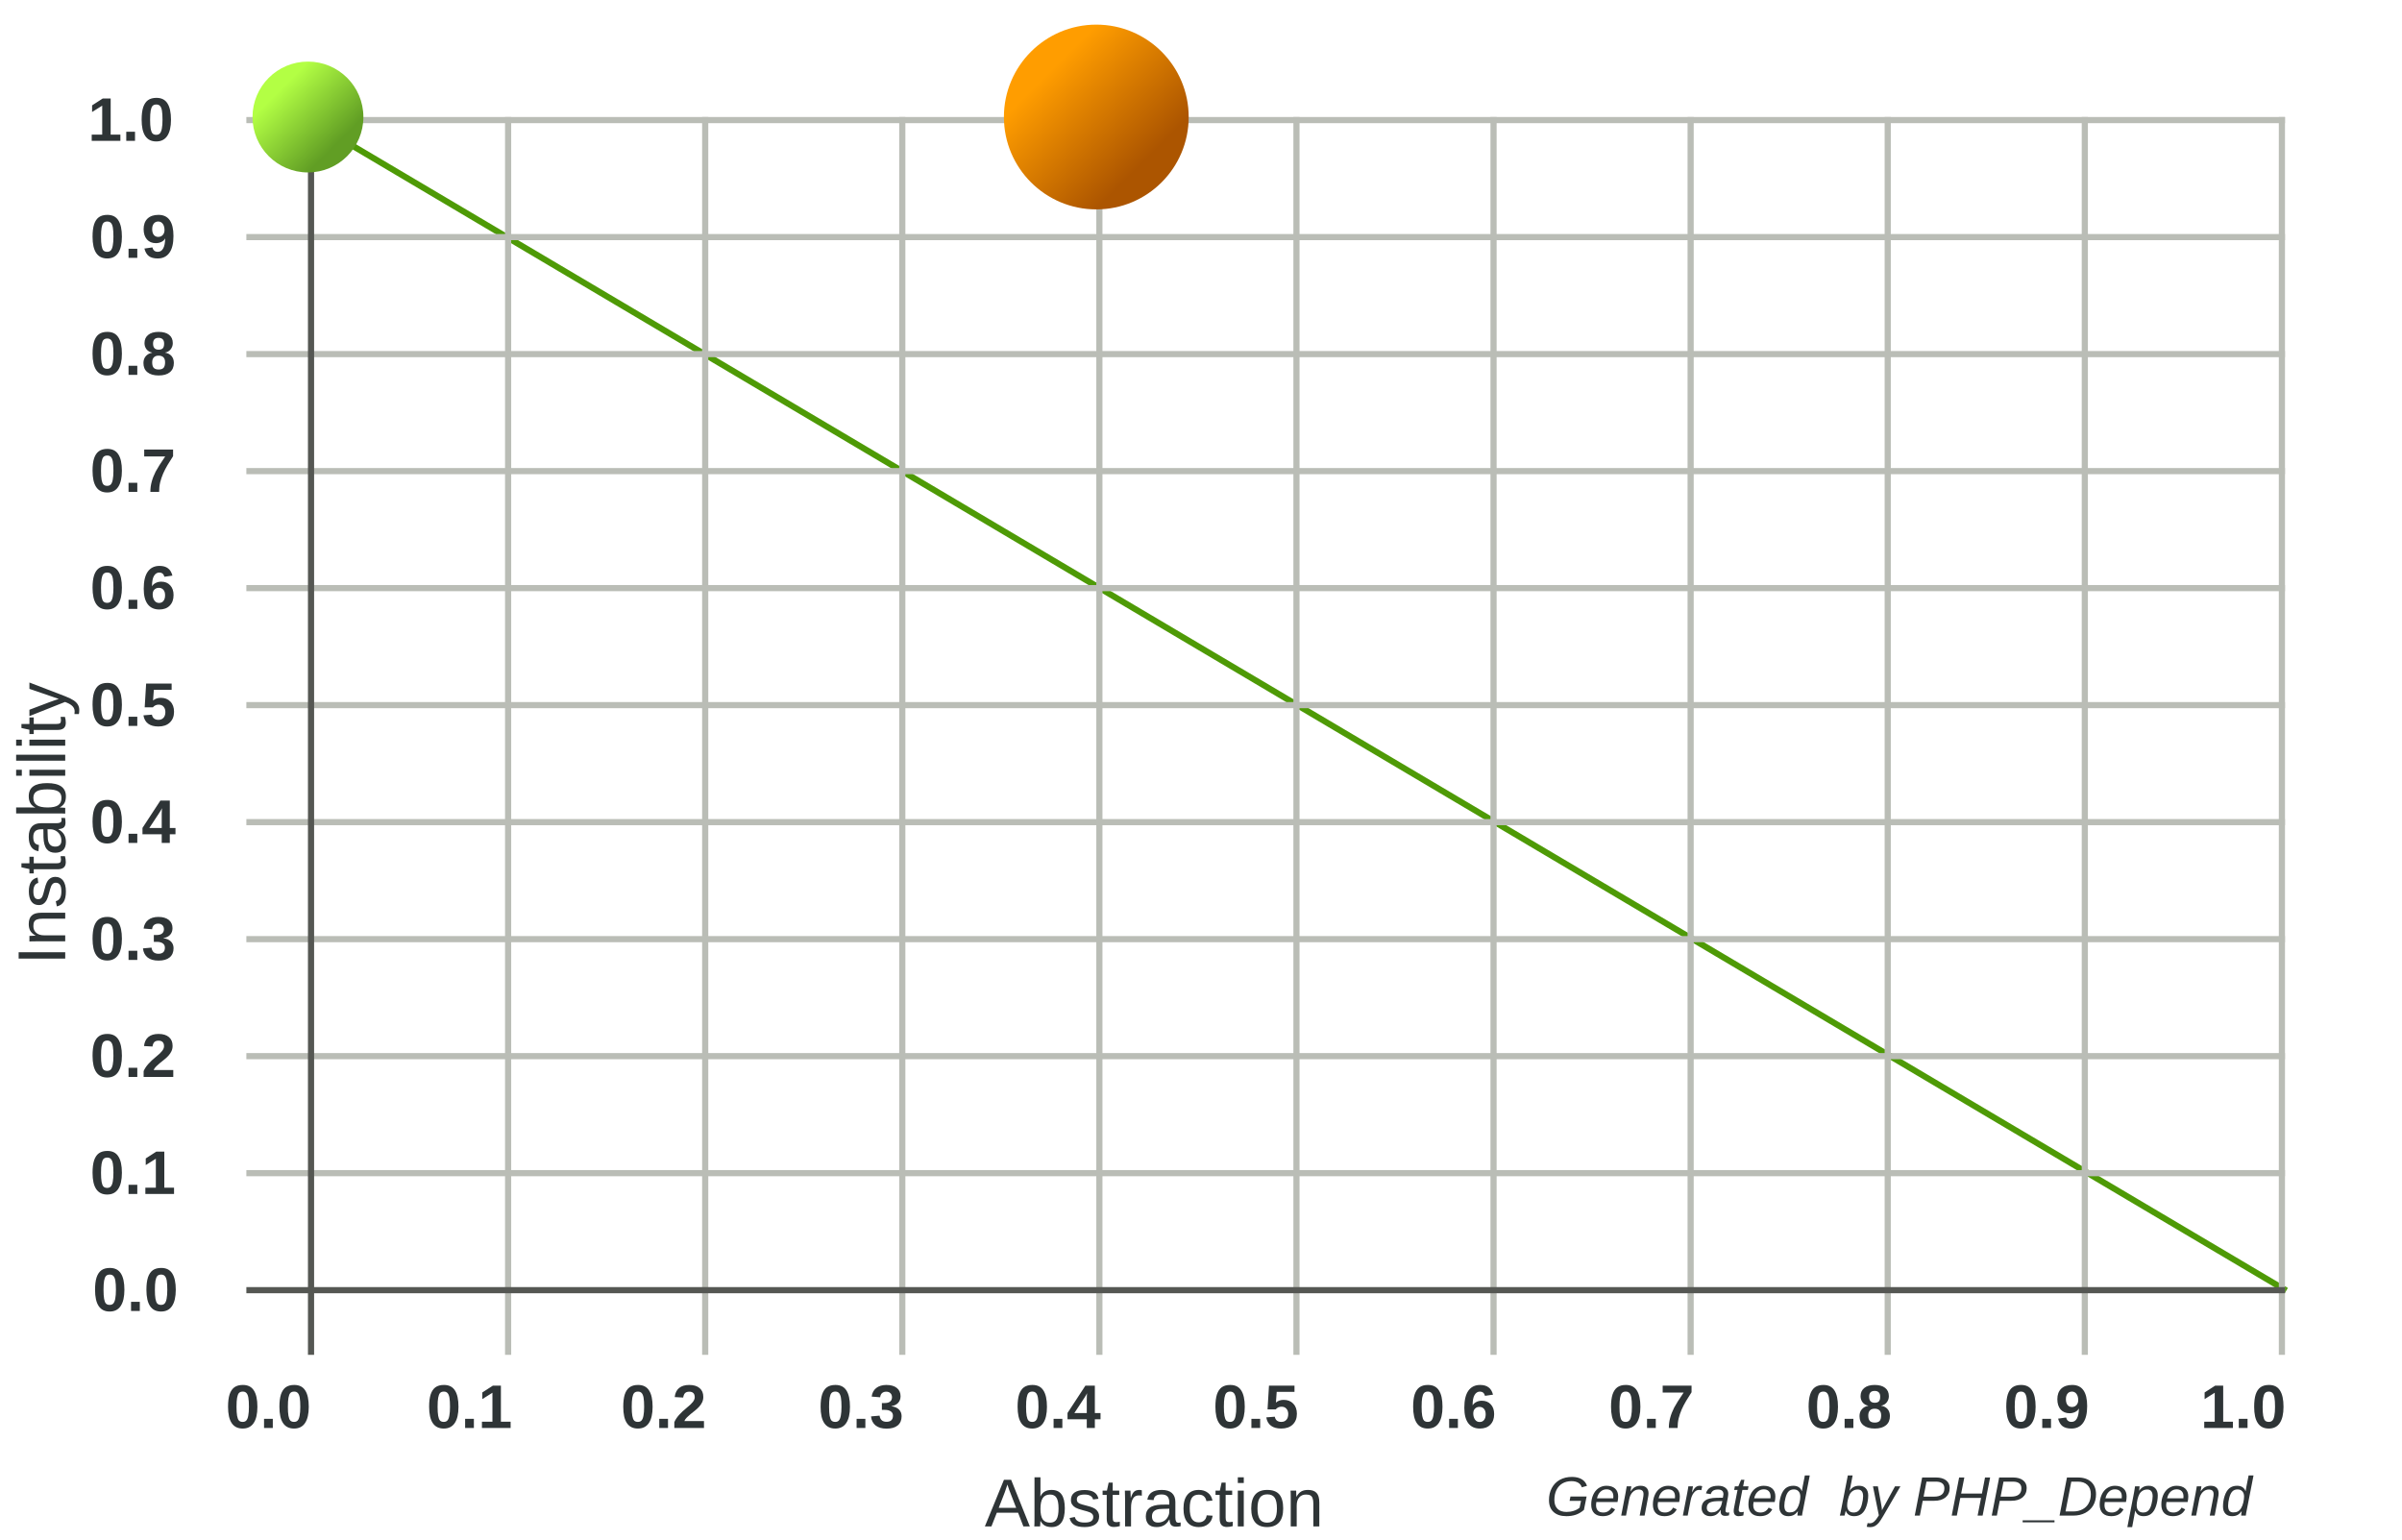
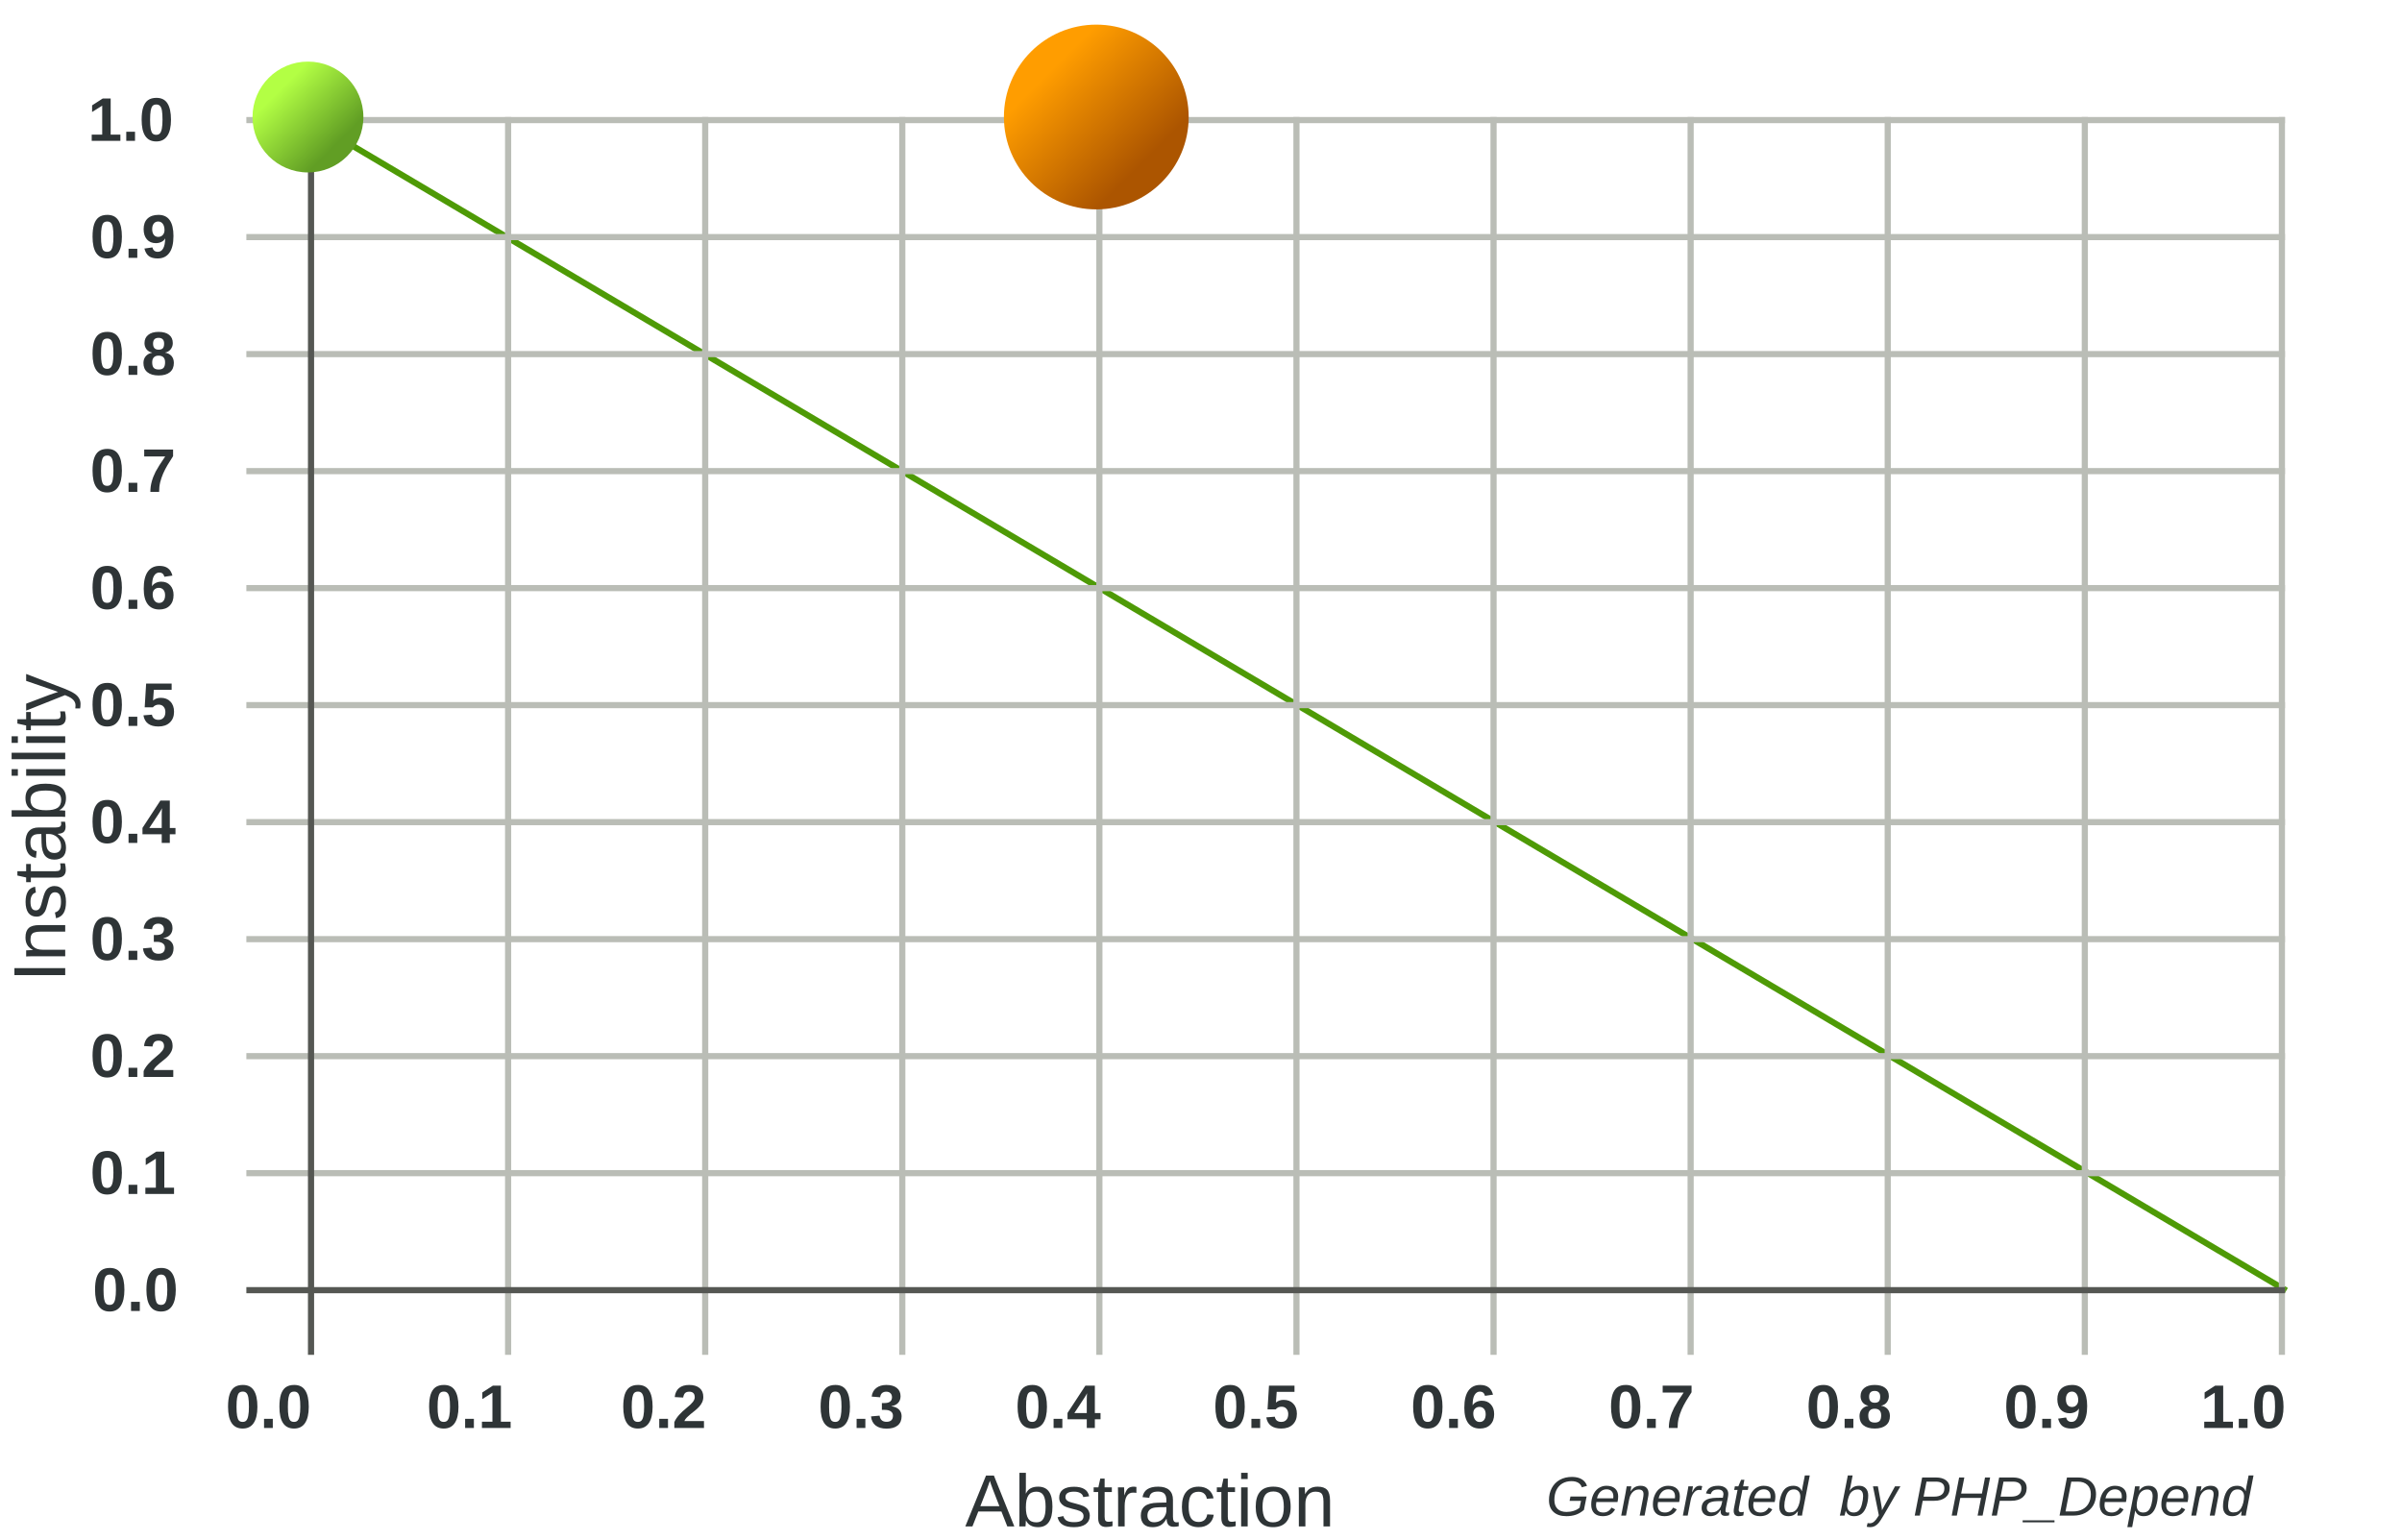
<svg xmlns="http://www.w3.org/2000/svg" xmlns:xlink="http://www.w3.org/1999/xlink" width="390" height="250" id="svg2924" version="1.0">
  <defs id="defs2926">
    <linearGradient id="Definition_LinearGradient_76_64_78_66_b3ff4400_619e2400">
      <stop offset="0" style="stop-color: #b3ff44; stop-opacity: 1.00;" id="stop24" />
      <stop offset="1" style="stop-color: #619e24; stop-opacity: 1.00;" id="stop26" />
    </linearGradient>
    <linearGradient xlink:href="#Definition_LinearGradient_76_64_78_66_b3ff4400_619e2400" id="linearGradient2905" gradientUnits="userSpaceOnUse" x1="76.37" y1="64.293" x2="78.855" y2="66.779" />
    <linearGradient id="Definition_LinearGradient_318_84_320_87_ff9d0000_ac550000">
      <stop offset="0" style="stop-color: #ff9d00; stop-opacity: 1.00;" id="stop156" />
      <stop offset="1" style="stop-color: #ac5500; stop-opacity: 1.00;" id="stop158" />
    </linearGradient>
    <linearGradient xlink:href="#Definition_LinearGradient_318_84_320_87_ff9d0000_ac550000" id="jdepend.bad.gradient" gradientUnits="userSpaceOnUse" x1="0" y1="15" x2="15" y2="30" />
    <linearGradient xlink:href="#Definition_LinearGradient_76_64_78_66_b3ff4400_619e2400" id="jdepend.good.gradient" gradientUnits="userSpaceOnUse" x1="0" y1="15" x2="15" y2="30" />
  </defs>
  <g id="layer1" xml:id="jdepend.layer">
    <rect style="opacity:1;fill:#4e9a06;fill-opacity:1;stroke:none;stroke-width:1;stroke-miterlimit:4;stroke-dasharray:none;stroke-opacity:1" id="rect4614" width="373" height="1" x="53.196" y="-9.294" transform="matrix(0.8604851,0.5094756,-0.5094738,0.8604862,0,0)" />
    <rect style="opacity:1;fill:#babdb6;fill-opacity:1;stroke:none;stroke-width:1;stroke-miterlimit:4;stroke-dasharray:none;stroke-opacity:1" id="rect4464" width="1" height="201" x="82" y="19" rx="0" ry="0" />
    <rect style="opacity:1;fill:#babdb6;fill-opacity:1;stroke:none;stroke-width:1;stroke-miterlimit:4;stroke-dasharray:none;stroke-opacity:1" id="rect4466" width="1" height="201" x="114" y="19" rx="0" ry="0" />
    <rect style="opacity:1;fill:#babdb6;fill-opacity:1;stroke:none;stroke-width:1;stroke-miterlimit:4;stroke-dasharray:none;stroke-opacity:1" id="rect4468" width="1" height="201" x="146" y="19" rx="0" ry="0" />
    <rect style="opacity:1;fill:#babdb6;fill-opacity:1;stroke:none;stroke-width:1;stroke-miterlimit:4;stroke-dasharray:none;stroke-opacity:1" id="rect4470" width="1" height="201" x="178" y="19" rx="0" ry="0" />
    <rect style="opacity:1;fill:#babdb6;fill-opacity:1;stroke:none;stroke-width:1;stroke-miterlimit:4;stroke-dasharray:none;stroke-opacity:1" id="rect4472" width="1" height="201" x="210" y="19" rx="0" ry="0" />
    <rect style="opacity:1;fill:#babdb6;fill-opacity:1;stroke:none;stroke-width:1;stroke-miterlimit:4;stroke-dasharray:none;stroke-opacity:1" id="rect4474" width="1" height="201" x="242" y="19" rx="0" ry="0" />
    <rect style="opacity:1;fill:#babdb6;fill-opacity:1;stroke:none;stroke-width:1;stroke-miterlimit:4;stroke-dasharray:none;stroke-opacity:1" id="rect4476" width="1" height="201" x="274" y="19" rx="0" ry="0" />
    <rect style="opacity:1;fill:#babdb6;fill-opacity:1;stroke:none;stroke-width:1;stroke-miterlimit:4;stroke-dasharray:none;stroke-opacity:1" id="rect4478" width="1" height="201" x="306" y="19" rx="0" ry="0" />
    <rect style="opacity:1;fill:#babdb6;fill-opacity:1;stroke:none;stroke-width:1;stroke-miterlimit:4;stroke-dasharray:none;stroke-opacity:1" id="rect4480" width="1" height="201" x="338" y="19" rx="0" ry="0" />
    <rect style="opacity:1;fill:#babdb6;fill-opacity:1;stroke:none;stroke-width:1;stroke-miterlimit:4;stroke-dasharray:none;stroke-opacity:1" id="rect4482" width="1" height="201" x="370" y="19" rx="0" ry="0" />
    <rect style="opacity:1;fill:#babdb6;fill-opacity:1;stroke:none;stroke-width:1;stroke-miterlimit:4;stroke-dasharray:none;stroke-opacity:1" id="rect4484" width="331" height="1" x="40" y="19" />
    <rect style="opacity:1;fill:#babdb6;fill-opacity:1;stroke:none;stroke-width:1;stroke-miterlimit:4;stroke-dasharray:none;stroke-opacity:1" id="rect4486" width="331" height="1" x="40" y="57" />
    <rect style="opacity:1;fill:#babdb6;fill-opacity:1;stroke:none;stroke-width:1;stroke-miterlimit:4;stroke-dasharray:none;stroke-opacity:1" id="rect4488" width="331" height="1" x="40" y="38" />
    <rect style="opacity:1;fill:#babdb6;fill-opacity:1;stroke:none;stroke-width:1;stroke-miterlimit:4;stroke-dasharray:none;stroke-opacity:1" id="rect4490" width="331" height="1" x="40" y="76" />
    <rect style="opacity:1;fill:#babdb6;fill-opacity:1;stroke:none;stroke-width:1;stroke-miterlimit:4;stroke-dasharray:none;stroke-opacity:1" id="rect4492" width="331" height="1" x="40" y="95" />
    <rect style="opacity:1;fill:#babdb6;fill-opacity:1;stroke:none;stroke-width:1;stroke-miterlimit:4;stroke-dasharray:none;stroke-opacity:1" id="rect4494" width="331" height="1" x="40" y="133" />
    <rect style="opacity:1;fill:#babdb6;fill-opacity:1;stroke:none;stroke-width:1;stroke-miterlimit:4;stroke-dasharray:none;stroke-opacity:1" id="rect4496" width="331" height="1" x="40" y="114" />
    <rect style="opacity:1;fill:#babdb6;fill-opacity:1;stroke:none;stroke-width:1;stroke-miterlimit:4;stroke-dasharray:none;stroke-opacity:1" id="rect4498" width="331" height="1" x="40" y="152" />
    <rect style="opacity:1;fill:#babdb6;fill-opacity:1;stroke:none;stroke-width:1;stroke-miterlimit:4;stroke-dasharray:none;stroke-opacity:1" id="rect4500" width="331" height="1" x="40" y="171" />
    <rect style="opacity:1;fill:#babdb6;fill-opacity:1;stroke:none;stroke-width:1;stroke-miterlimit:4;stroke-dasharray:none;stroke-opacity:1" id="rect4502" width="331" height="1" x="40" y="190" />
    <rect style="opacity:1;fill:#555753;fill-opacity:1;stroke:none;stroke-width:1;stroke-miterlimit:4;stroke-dasharray:none;stroke-opacity:1" id="rect4504" width="331" height="1" x="40" y="209" />
    <rect style="opacity:1;fill:#555753;fill-opacity:1;stroke:none;stroke-width:1;stroke-miterlimit:4;stroke-dasharray:none;stroke-opacity:1" id="rect4462" width="1" height="201" x="50" y="19" rx="0" ry="0" />
    <text xml:space="preserve" style="font-size:10px;font-style:normal;font-variant:normal;font-weight:bold;font-stretch:normal;text-align:center;text-anchor:middle;fill:#2e3436;fill-opacity:1;stroke:none;stroke-width:1px;stroke-linecap:butt;stroke-linejoin:miter;stroke-opacity:1;font-family:Arial;" x="83.181" y="231.873" id="text4506">
      <tspan id="tspan4508" x="83.181" y="231.873">0.1</tspan>
    </text>
    <text xml:space="preserve" style="font-size:10px;font-style:normal;font-variant:normal;font-weight:bold;font-stretch:normal;text-align:center;text-anchor:middle;fill:#2e3436;fill-opacity:1;stroke:none;stroke-width:1px;stroke-linecap:butt;stroke-linejoin:miter;stroke-opacity:1;font-family:Arial;" x="114.701" y="231.873" id="text4510">
      <tspan id="tspan4512" x="114.701" y="231.873">0.2</tspan>
    </text>
    <text xml:space="preserve" style="font-size:10px;font-style:normal;font-variant:normal;font-weight:bold;font-stretch:normal;text-align:center;text-anchor:middle;fill:#2e3436;fill-opacity:1;stroke:none;stroke-width:1px;stroke-linecap:butt;stroke-linejoin:miter;stroke-opacity:1;font-family:Arial;" x="242.953" y="231.873" id="text4514">
      <tspan id="tspan4516" x="242.953" y="231.873">0.6</tspan>
    </text>
    <text xml:space="preserve" style="font-size:10px;font-style:normal;font-variant:normal;font-weight:bold;font-stretch:normal;text-align:center;text-anchor:middle;fill:#2e3436;fill-opacity:1;stroke:none;stroke-width:1px;stroke-linecap:butt;stroke-linejoin:miter;stroke-opacity:1;font-family:Arial;" x="210.845" y="231.873" id="text4518">
      <tspan id="tspan4520" x="210.845" y="231.873">0.5</tspan>
    </text>
    <text xml:space="preserve" style="font-size:10px;font-style:normal;font-variant:normal;font-weight:bold;font-stretch:normal;text-align:center;text-anchor:middle;fill:#2e3436;fill-opacity:1;stroke:none;stroke-width:1px;stroke-linecap:butt;stroke-linejoin:miter;stroke-opacity:1;font-family:Arial;" x="178.727" y="231.873" id="text4522">
      <tspan id="tspan4524" x="178.727" y="231.873">0.4</tspan>
    </text>
    <text xml:space="preserve" style="font-size:10px;font-style:normal;font-variant:normal;font-weight:bold;font-stretch:normal;text-align:center;text-anchor:middle;fill:#2e3436;fill-opacity:1;stroke:none;stroke-width:1px;stroke-linecap:butt;stroke-linejoin:miter;stroke-opacity:1;font-family:Arial;" x="146.746" y="231.873" id="text4526">
      <tspan id="tspan4528" x="146.746" y="231.873">0.3</tspan>
    </text>
    <text xml:space="preserve" style="font-size:10px;font-style:normal;font-variant:normal;font-weight:bold;font-stretch:normal;text-align:center;text-anchor:middle;fill:#2e3436;fill-opacity:1;stroke:none;stroke-width:1px;stroke-linecap:butt;stroke-linejoin:miter;stroke-opacity:1;font-family:Arial;" x="307.162" y="231.873" id="text4530">
      <tspan id="tspan4532" x="307.162" y="231.873">0.8</tspan>
    </text>
    <text xml:space="preserve" style="font-size:10px;font-style:normal;font-variant:normal;font-weight:bold;font-stretch:normal;text-align:center;text-anchor:middle;fill:#2e3436;fill-opacity:1;stroke:none;stroke-width:1px;stroke-linecap:butt;stroke-linejoin:miter;stroke-opacity:1;font-family:Arial;" x="275.079" y="231.873" id="text4534">
      <tspan id="tspan4536" x="275.079" y="231.873">0.7</tspan>
    </text>
    <text xml:space="preserve" style="font-size:10px;font-style:normal;font-variant:normal;font-weight:bold;font-stretch:normal;text-align:center;text-anchor:middle;fill:#2e3436;fill-opacity:1;stroke:none;stroke-width:1px;stroke-linecap:butt;stroke-linejoin:miter;stroke-opacity:1;font-family:Arial;" x="371.162" y="231.873" id="text4538">
      <tspan id="tspan4540" x="371.162" y="231.873">1.0</tspan>
    </text>
    <text xml:space="preserve" style="font-size:10px;font-style:normal;font-variant:normal;font-weight:bold;font-stretch:normal;text-align:center;text-anchor:middle;fill:#2e3436;fill-opacity:1;stroke:none;stroke-width:1px;stroke-linecap:butt;stroke-linejoin:miter;stroke-opacity:1;font-family:Arial;" x="339.251" y="231.873" id="text4542">
      <tspan id="tspan4544" x="339.251" y="231.873">0.9</tspan>
    </text>
    <text xml:space="preserve" style="font-size:10px;font-style:normal;font-variant:normal;font-weight:bold;font-stretch:normal;text-align:center;text-anchor:middle;fill:#2e3436;fill-opacity:1;stroke:none;stroke-width:1px;stroke-linecap:butt;stroke-linejoin:miter;stroke-opacity:1;font-family:Arial;" x="50.533" y="231.873" id="text4546">
      <tspan id="tspan4548" x="50.533" y="231.873">0.0</tspan>
    </text>
    <text xml:space="preserve" style="font-size:10px;font-style:normal;font-variant:normal;font-weight:bold;font-stretch:normal;text-align:center;text-anchor:middle;fill:#2e3436;fill-opacity:1;stroke:none;stroke-width:1px;stroke-linecap:butt;stroke-linejoin:miter;stroke-opacity:1;font-family:Arial;" x="28.533" y="193.878" id="text4550">
      <tspan id="tspan4552" x="28.533" y="193.878">0.1</tspan>
    </text>
    <text xml:space="preserve" style="font-size:10px;font-style:normal;font-variant:normal;font-weight:bold;font-stretch:normal;text-align:center;text-anchor:middle;fill:#2e3436;fill-opacity:1;stroke:none;stroke-width:1px;stroke-linecap:butt;stroke-linejoin:miter;stroke-opacity:1;font-family:Arial;" x="28.533" y="174.878" id="text4554">
      <tspan id="tspan4556" x="28.533" y="174.878">0.2</tspan>
    </text>
    <text xml:space="preserve" style="font-size:10px;font-style:normal;font-variant:normal;font-weight:bold;font-stretch:normal;text-align:center;text-anchor:middle;fill:#2e3436;fill-opacity:1;stroke:none;stroke-width:1px;stroke-linecap:butt;stroke-linejoin:miter;stroke-opacity:1;font-family:Arial;" x="28.533" y="98.878" id="text4558">
      <tspan id="tspan4560" x="28.533" y="98.878">0.6</tspan>
    </text>
    <text xml:space="preserve" style="font-size:10px;font-style:normal;font-variant:normal;font-weight:bold;font-stretch:normal;text-align:center;text-anchor:middle;fill:#2e3436;fill-opacity:1;stroke:none;stroke-width:1px;stroke-linecap:butt;stroke-linejoin:miter;stroke-opacity:1;font-family:Arial;" x="28.533" y="117.878" id="text4562">
      <tspan id="tspan4564" x="28.533" y="117.878">0.5</tspan>
    </text>
    <text xml:space="preserve" style="font-size:10px;font-style:normal;font-variant:normal;font-weight:bold;font-stretch:normal;text-align:center;text-anchor:middle;fill:#2e3436;fill-opacity:1;stroke:none;stroke-width:1px;stroke-linecap:butt;stroke-linejoin:miter;stroke-opacity:1;font-family:Arial;" x="28.533" y="136.878" id="text4566">
      <tspan id="tspan4568" x="28.533" y="136.878">0.4</tspan>
    </text>
    <text xml:space="preserve" style="font-size:10px;font-style:normal;font-variant:normal;font-weight:bold;font-stretch:normal;text-align:center;text-anchor:middle;fill:#2e3436;fill-opacity:1;stroke:none;stroke-width:1px;stroke-linecap:butt;stroke-linejoin:miter;stroke-opacity:1;font-family:Arial;" x="28.533" y="155.878" id="text4570">
      <tspan id="tspan4572" x="28.533" y="155.878">0.3</tspan>
    </text>
    <text xml:space="preserve" style="font-size:10px;font-style:normal;font-variant:normal;font-weight:bold;font-stretch:normal;text-align:center;text-anchor:middle;fill:#2e3436;fill-opacity:1;stroke:none;stroke-width:1px;stroke-linecap:butt;stroke-linejoin:miter;stroke-opacity:1;font-family:Arial;" x="28.533" y="60.875" id="text4574">
      <tspan id="tspan4576" x="28.533" y="60.875">0.8</tspan>
    </text>
    <text xml:space="preserve" style="font-size:10px;font-style:normal;font-variant:normal;font-weight:bold;font-stretch:normal;text-align:center;text-anchor:middle;fill:#2e3436;fill-opacity:1;stroke:none;stroke-width:1px;stroke-linecap:butt;stroke-linejoin:miter;stroke-opacity:1;font-family:Arial;" x="28.533" y="79.878" id="text4578">
      <tspan id="tspan4580" x="28.533" y="79.878">0.7</tspan>
    </text>
    <text xml:space="preserve" style="font-size:10px;font-style:normal;font-variant:normal;font-weight:bold;font-stretch:normal;text-align:center;text-anchor:middle;fill:#2e3436;fill-opacity:1;stroke:none;stroke-width:1px;stroke-linecap:butt;stroke-linejoin:miter;stroke-opacity:1;font-family:Arial;" x="28.162" y="22.878" id="text4582">
      <tspan id="tspan4584" x="28.162" y="22.878">1.0</tspan>
    </text>
    <text xml:space="preserve" style="font-size:10px;font-style:normal;font-variant:normal;font-weight:bold;font-stretch:normal;text-align:center;text-anchor:middle;fill:#2e3436;fill-opacity:1;stroke:none;stroke-width:1px;stroke-linecap:butt;stroke-linejoin:miter;stroke-opacity:1;font-family:Arial;" x="28.533" y="41.875" id="text4586">
      <tspan id="tspan4588" x="28.533" y="41.875">0.9</tspan>
    </text>
    <text xml:space="preserve" style="font-size:10px;font-style:normal;font-variant:normal;font-weight:bold;font-stretch:normal;text-align:center;text-anchor:middle;fill:#2e3436;fill-opacity:1;stroke:none;stroke-width:1px;stroke-linecap:butt;stroke-linejoin:miter;stroke-opacity:1;font-family:Arial;" x="28.939" y="212.878" id="text4590">
      <tspan id="tspan4592" x="28.939" y="212.878">0.0</tspan>
    </text>
-     <text xml:space="preserve" style="font-size:11px;font-style:normal;font-variant:normal;font-weight:normal;font-stretch:normal;text-align:center;writing-mode:lr-tb;text-anchor:middle;fill:#2e3436;fill-opacity:1;stroke:none;stroke-width:1px;stroke-linecap:butt;stroke-linejoin:miter;stroke-opacity:1;font-family:Arial;" x="195.053" y="247.86" id="text4604" transform="scale(1.000001,0.9999988)">
+     <text xml:space="preserve" style="font-size:12px;font-style:normal;font-variant:normal;font-weight:normal;font-stretch:normal;text-align:center;writing-mode:lr-tb;text-anchor:middle;fill:#2e3436;fill-opacity:1;stroke:none;stroke-width:1px;stroke-linecap:butt;stroke-linejoin:miter;stroke-opacity:1;font-family:Arial;" x="195.053" y="247.86" id="text4604" transform="scale(1.000001,0.9999988)">
      <tspan id="tspan4606" x="195.053" y="247.86">Abstraction</tspan>
    </text>
-     <text xml:space="preserve" style="font-size:11px;font-style:normal;font-variant:normal;font-weight:normal;font-stretch:normal;text-align:center;writing-mode:lr-tb;text-anchor:middle;fill:#2e3436;fill-opacity:1;stroke:none;stroke-width:1px;stroke-linecap:butt;stroke-linejoin:miter;stroke-opacity:1;font-family:Arial;" x="-126.1" y="10.59" id="text4608" transform="matrix(0,-1,1,0,0,0)">
+     <text xml:space="preserve" style="font-size:12px;font-style:normal;font-variant:normal;font-weight:normal;font-stretch:normal;text-align:center;writing-mode:lr-tb;text-anchor:middle;fill:#2e3436;fill-opacity:1;stroke:none;stroke-width:1px;stroke-linecap:butt;stroke-linejoin:miter;stroke-opacity:1;font-family:Arial;" x="-126.1" y="10.59" id="text4608" transform="matrix(0,-1,1,0,0,0)">
      <tspan id="tspan4610" x="-126.1" y="10.59">Instability</tspan>
    </text>
    <text xml:space="preserve" style="font-size:9px;font-style:normal;font-weight:normal;text-align:center;text-anchor:middle;fill:#2e3436;fill-opacity:1;stroke:none;stroke-width:1px;stroke-linecap:butt;stroke-linejoin:miter;stroke-opacity:1;font-family:URW Chancery L" x="313.304" y="246.106" id="text2692">
      <tspan id="tspan2694" x="313.304" y="246.106" style="font-size:9px;font-style:italic;font-variant:normal;font-weight:normal;font-stretch:normal;fill:#2e3436;font-family:Arial; Italic">Generated  by PHP_Depend</tspan>
    </text>
    <ellipse id="jdepend.bad" xml:id="jdepend.bad" style="fill:url(#jdepend.bad.gradient);stroke:none" ry="15" rx="15" cy="15" cx="15" transform="translate(163,4)" />
    <ellipse id="jdepend.good" xml:id="jdepend.good" style="fill:url(#jdepend.good.gradient);stroke:none" ry="15" rx="15" cy="15" cx="15" transform="matrix(0.6,0,0,0.6,41,10)" />
  </g>
</svg>
